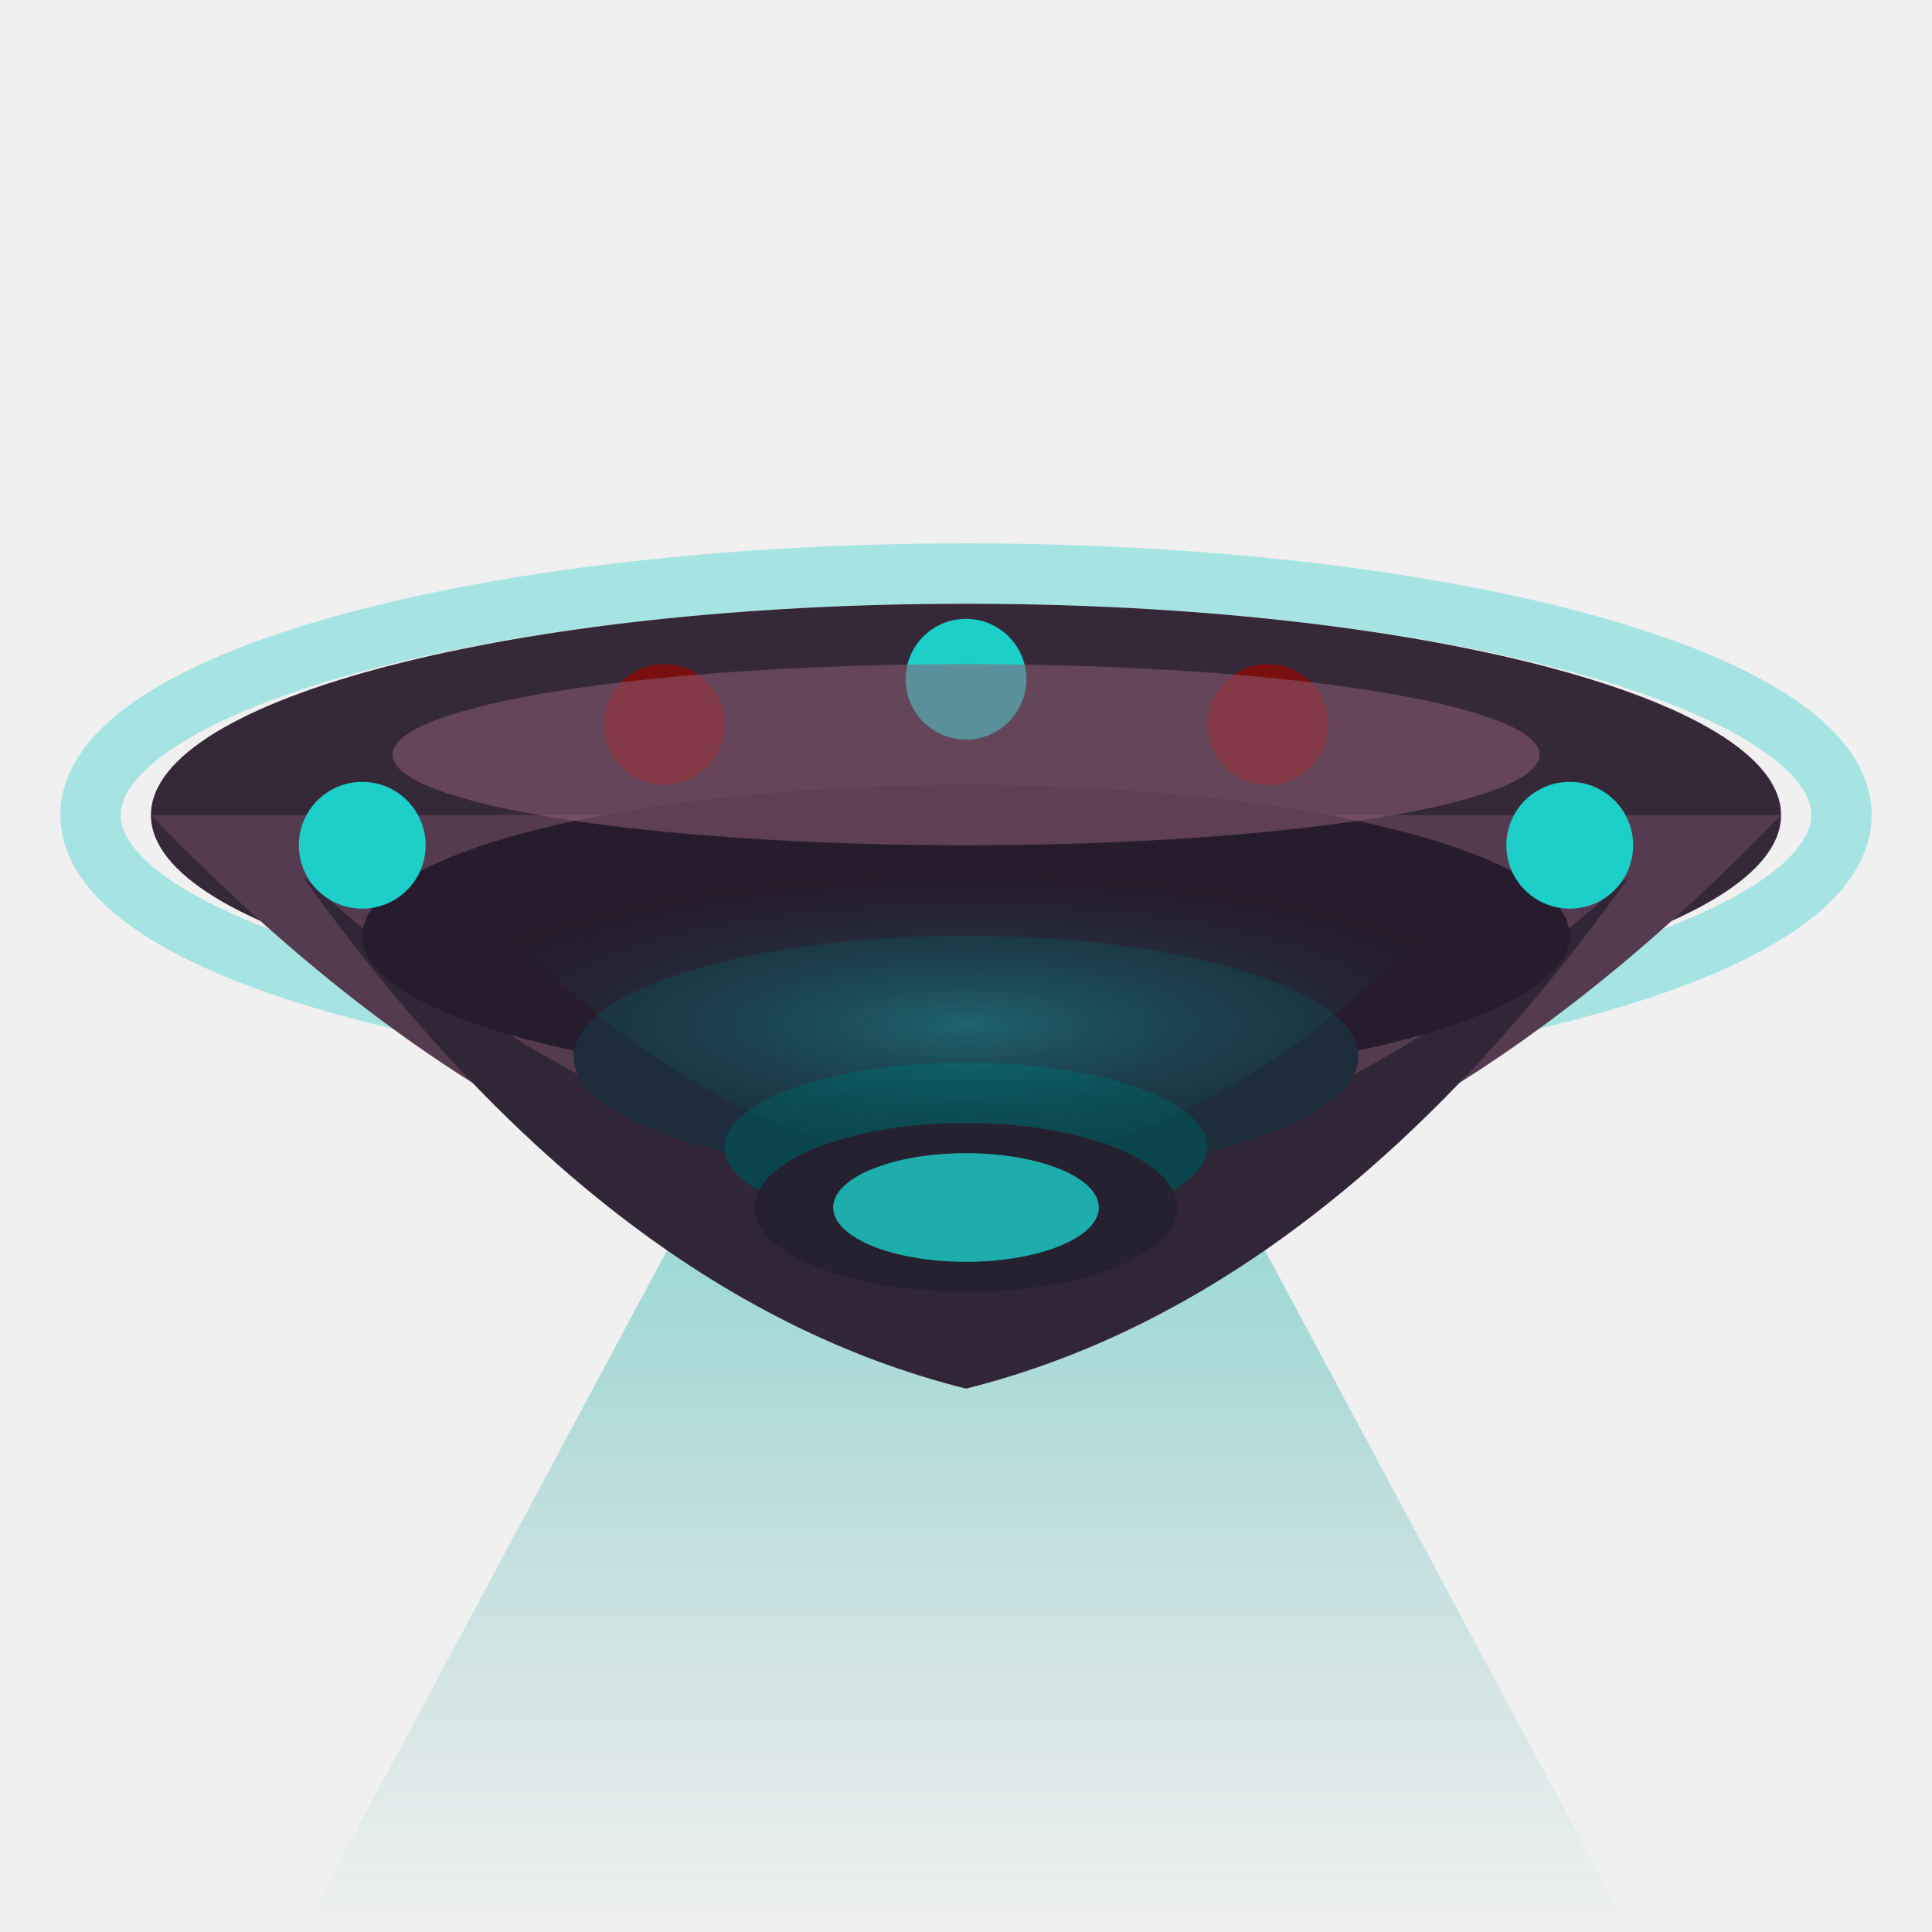
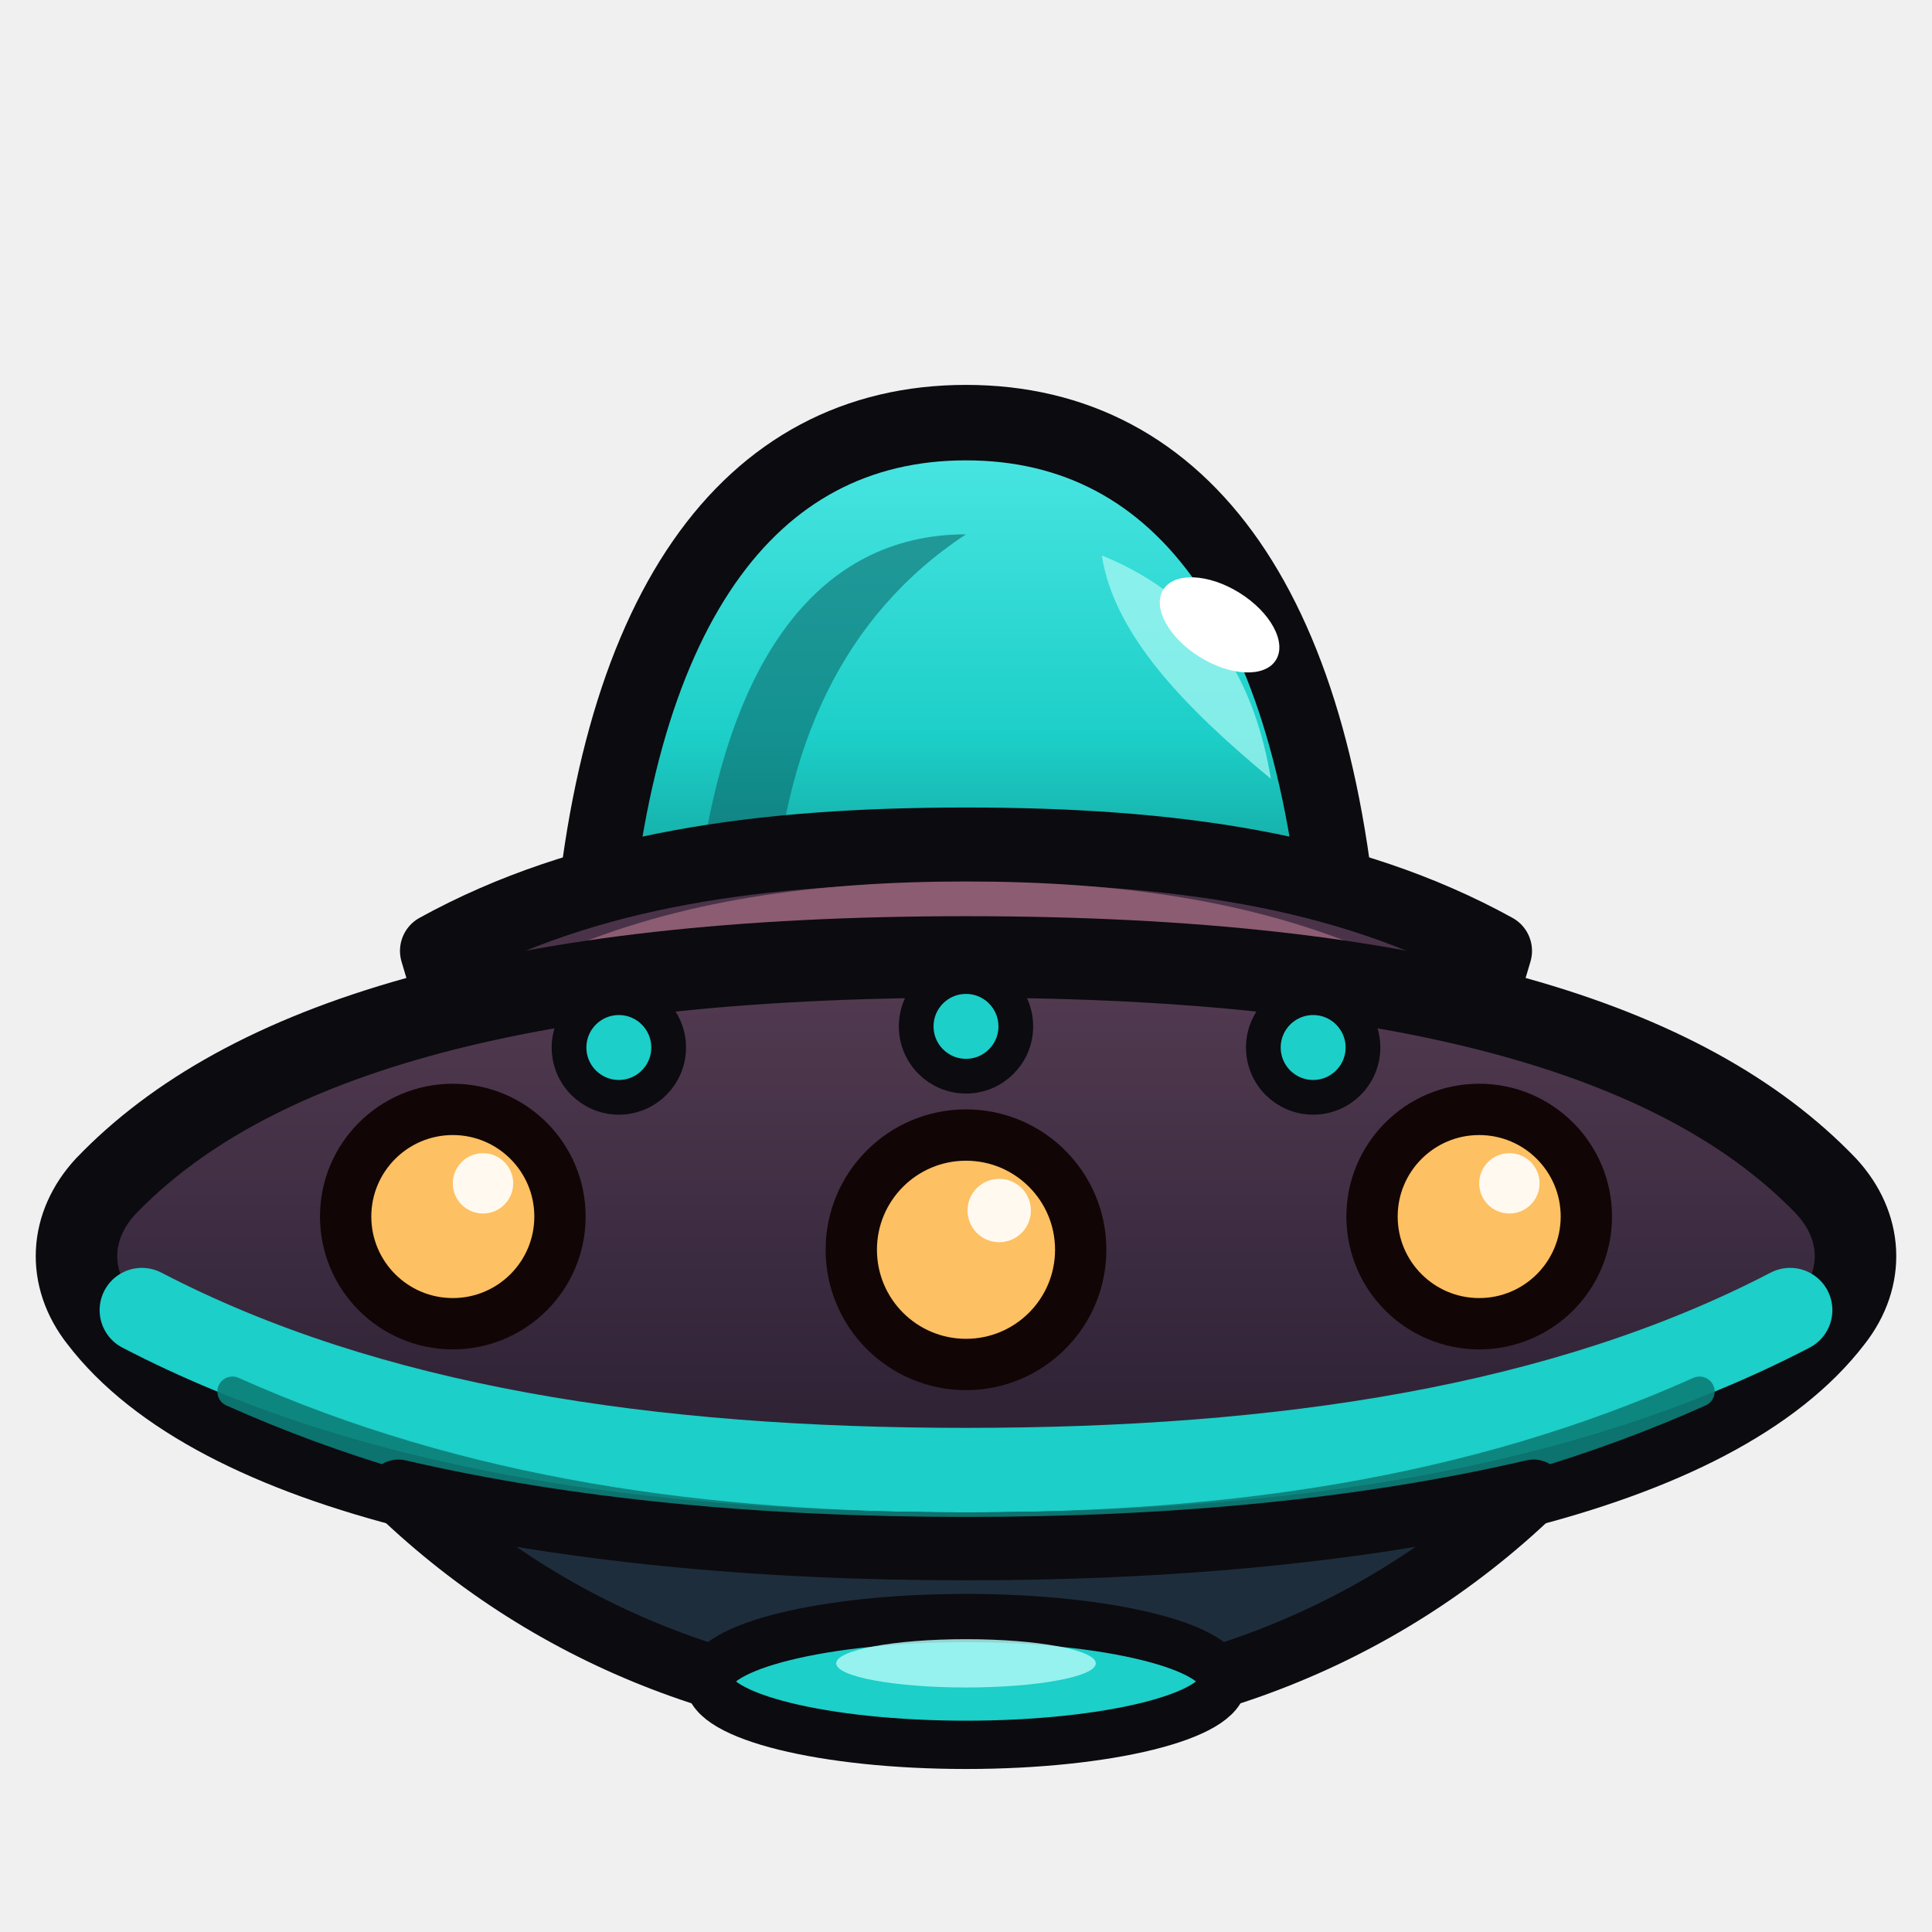
- <svg xmlns="http://www.w3.org/2000/svg" viewBox="0 0 64 64">
+ <svg xmlns="http://www.w3.org/2000/svg" viewBox="0 0 64 64" role="img" aria-label="UFO">
  <defs>
-     <linearGradient id="beamGrad" x1="0" y1="32" x2="0" y2="64" gradientUnits="userSpaceOnUse">
-       <stop offset="0%" stop-color="#1CCFC8" stop-opacity="0.55" />
-       <stop offset="55%" stop-color="#0C9D95" stop-opacity="0.22" />
-       <stop offset="100%" stop-color="#0C9D95" stop-opacity="0" />
+     <linearGradient id="dome" x1="32" y1="14" x2="32" y2="34" gradientUnits="userSpaceOnUse">
+       <stop offset="0" stop-color="#4DE7E4" />
+       <stop offset="0.52" stop-color="#1CCFC8" />
+       <stop offset="1" stop-color="#0C7E78" />
    </linearGradient>
-     <radialGradient id="bellyGlow" cx="50%" cy="52%" r="54%">
-       <stop offset="0%" stop-color="#1CCFC8" stop-opacity="0.34" />
-       <stop offset="100%" stop-color="#0B454C" stop-opacity="0" />
-     </radialGradient>
+     <linearGradient id="body" x1="32" y1="29" x2="32" y2="51" gradientUnits="userSpaceOnUse">
+       <stop offset="0" stop-color="#5B4057" />
+       <stop offset="0.58" stop-color="#3B2B40" />
+       <stop offset="1" stop-color="#271C2D" />
+     </linearGradient>
  </defs>
-   <polygon points="25,36 39,36 54,64 10,64" fill="url(#beamGrad)" />
-   <ellipse cx="32" cy="27" rx="29" ry="8" fill="none" stroke="#1CCFC8" stroke-opacity="0.35" stroke-width="2" />
-   <ellipse cx="32" cy="27" rx="27" ry="7" fill="#352839" />
-   <path d="M5 27 Q32 55 59 27 Z" fill="#543B4F" />
-   <path d="M10 29 Q32 49 54 29 Q44 43 32 46 Q20 43 10 29 Z" fill="#312637" />
-   <ellipse cx="32" cy="31" rx="20" ry="5" fill="#271C2D" />
-   <ellipse cx="32" cy="35" rx="13" ry="4" fill="#1E2D3C" />
-   <ellipse cx="32" cy="38" rx="8" ry="2.8" fill="#0B454C" />
-   <path d="M15 29 Q32 48 49 29 Z" fill="url(#bellyGlow)" />
-   <ellipse cx="32" cy="40" rx="7" ry="2.8" fill="#252130" />
-   <ellipse cx="32" cy="40" rx="4.4" ry="1.8" fill="#1CCFC8" opacity="0.8" />
-   <circle cx="12" cy="28" r="2.1" fill="#1CCFC8" />
-   <circle cx="22" cy="24" r="2" fill="#7A0F0F" />
-   <circle cx="32" cy="22.5" r="2" fill="#1CCFC8" />
-   <circle cx="42" cy="24" r="2" fill="#7A0F0F" />
-   <circle cx="52" cy="28" r="2.1" fill="#1CCFC8" />
-   <ellipse cx="32" cy="25" rx="19" ry="3" fill="#8C5C72" opacity="0.55" />
+   <path d="M19.5 32.5C20.2 20.2 24.8 14 32 14s11.8 6.2 12.5 18.5Z" fill="url(#dome)" stroke="#0C0B10" stroke-width="2.5" stroke-linejoin="round" />
+   <path d="M23 30.5C23.8 21.9 27.1 17.7 32 17.7c-4.1 2.7-6.1 7.1-6.4 12.8Z" fill="#0B5F63" opacity="0.55" />
+   <path d="M36.5 18.4c3.7 1.5 5.1 4.4 5.6 7.4-2.9-2.4-5.2-4.8-5.6-7.4Z" fill="#ABF8F4" opacity="0.72" />
+   <ellipse cx="40.4" cy="20.7" rx="2.2" ry="1.25" transform="rotate(32 40.4 20.7)" fill="#FFFFFF" />
+   <path d="M14.5 31.5C19.4 28.8 25.2 28 32 28s12.6.8 17.5 3.5l-2.2 7.4H16.7Z" fill="#4A3349" stroke="#0C0B10" stroke-width="2.5" stroke-linejoin="round" />
+   <path d="M18.8 32.4C22.7 30.7 27.1 30.1 32 30.1s9.3.6 13.2 2.3" fill="none" stroke="#8C5C72" stroke-width="1.8" stroke-linecap="round" />
+   <path d="       M3.5 39.3       C8.1 34.5 16.9 31.7 32 31.7       S55.9 34.5 60.5 39.3       C61.7 40.6 61.8 42.3 60.7 43.7       C56.8 48.8 45.8 51.2 32 51.2       S7.2 48.8 3.3 43.7       C2.2 42.3 2.3 40.6 3.5 39.3       Z     " fill="url(#body)" stroke="#0C0B10" stroke-width="2.7" stroke-linejoin="round" />
+   <path d="M4.7 43.4C12.2 47.3 21.5 48.7 32 48.7s19.8-1.4 27.3-5.3" fill="none" stroke="#1CCFC8" stroke-width="2.8" stroke-linecap="round" />
+   <path d="M7.7 46.1C15.3 49.5 23.4 50.6 32 50.6s16.7-1.1 24.3-4.5" fill="none" stroke="#0C7E78" stroke-width="1" stroke-linecap="round" opacity="0.9" />
+   <circle cx="20.5" cy="34.7" r="1.65" fill="#1CCFC8" stroke="#0C0B10" stroke-width="1.15" />
+   <circle cx="32" cy="34" r="1.65" fill="#1CCFC8" stroke="#0C0B10" stroke-width="1.15" />
+   <circle cx="43.5" cy="34.7" r="1.65" fill="#1CCFC8" stroke="#0C0B10" stroke-width="1.15" />
+   <g stroke="#120505" stroke-width="1.7">
+     <circle cx="15" cy="40.3" r="3.55" fill="#FDC062" />
+     <circle cx="32" cy="41.4" r="3.8" fill="#FDC062" />
+     <circle cx="49" cy="40.3" r="3.55" fill="#FDC062" />
+   </g>
+   <g fill="#FFFFFF" opacity="0.9">
+     <circle cx="16" cy="39.2" r="1" />
+     <circle cx="33.1" cy="40.1" r="1.05" />
+     <circle cx="50" cy="39.2" r="1" />
+   </g>
+   <path d="       M13.2 49.4       C18.4 54.4 25.1 56.8 32 56.8       S45.6 54.4 50.8 49.4       C45.2 50.7 38.9 51.3 32 51.3       S18.8 50.7 13.2 49.4       Z     " fill="#1E2D3C" stroke="#0C0B10" stroke-width="2.1" stroke-linejoin="round" />
+   <ellipse cx="32" cy="55.7" rx="8.5" ry="2.1" fill="#1CCFC8" stroke="#0C0B10" stroke-width="1.6" />
+   <ellipse cx="32" cy="55.1" rx="4.3" ry="0.8" fill="#ABF8F4" opacity="0.85" />
</svg>
